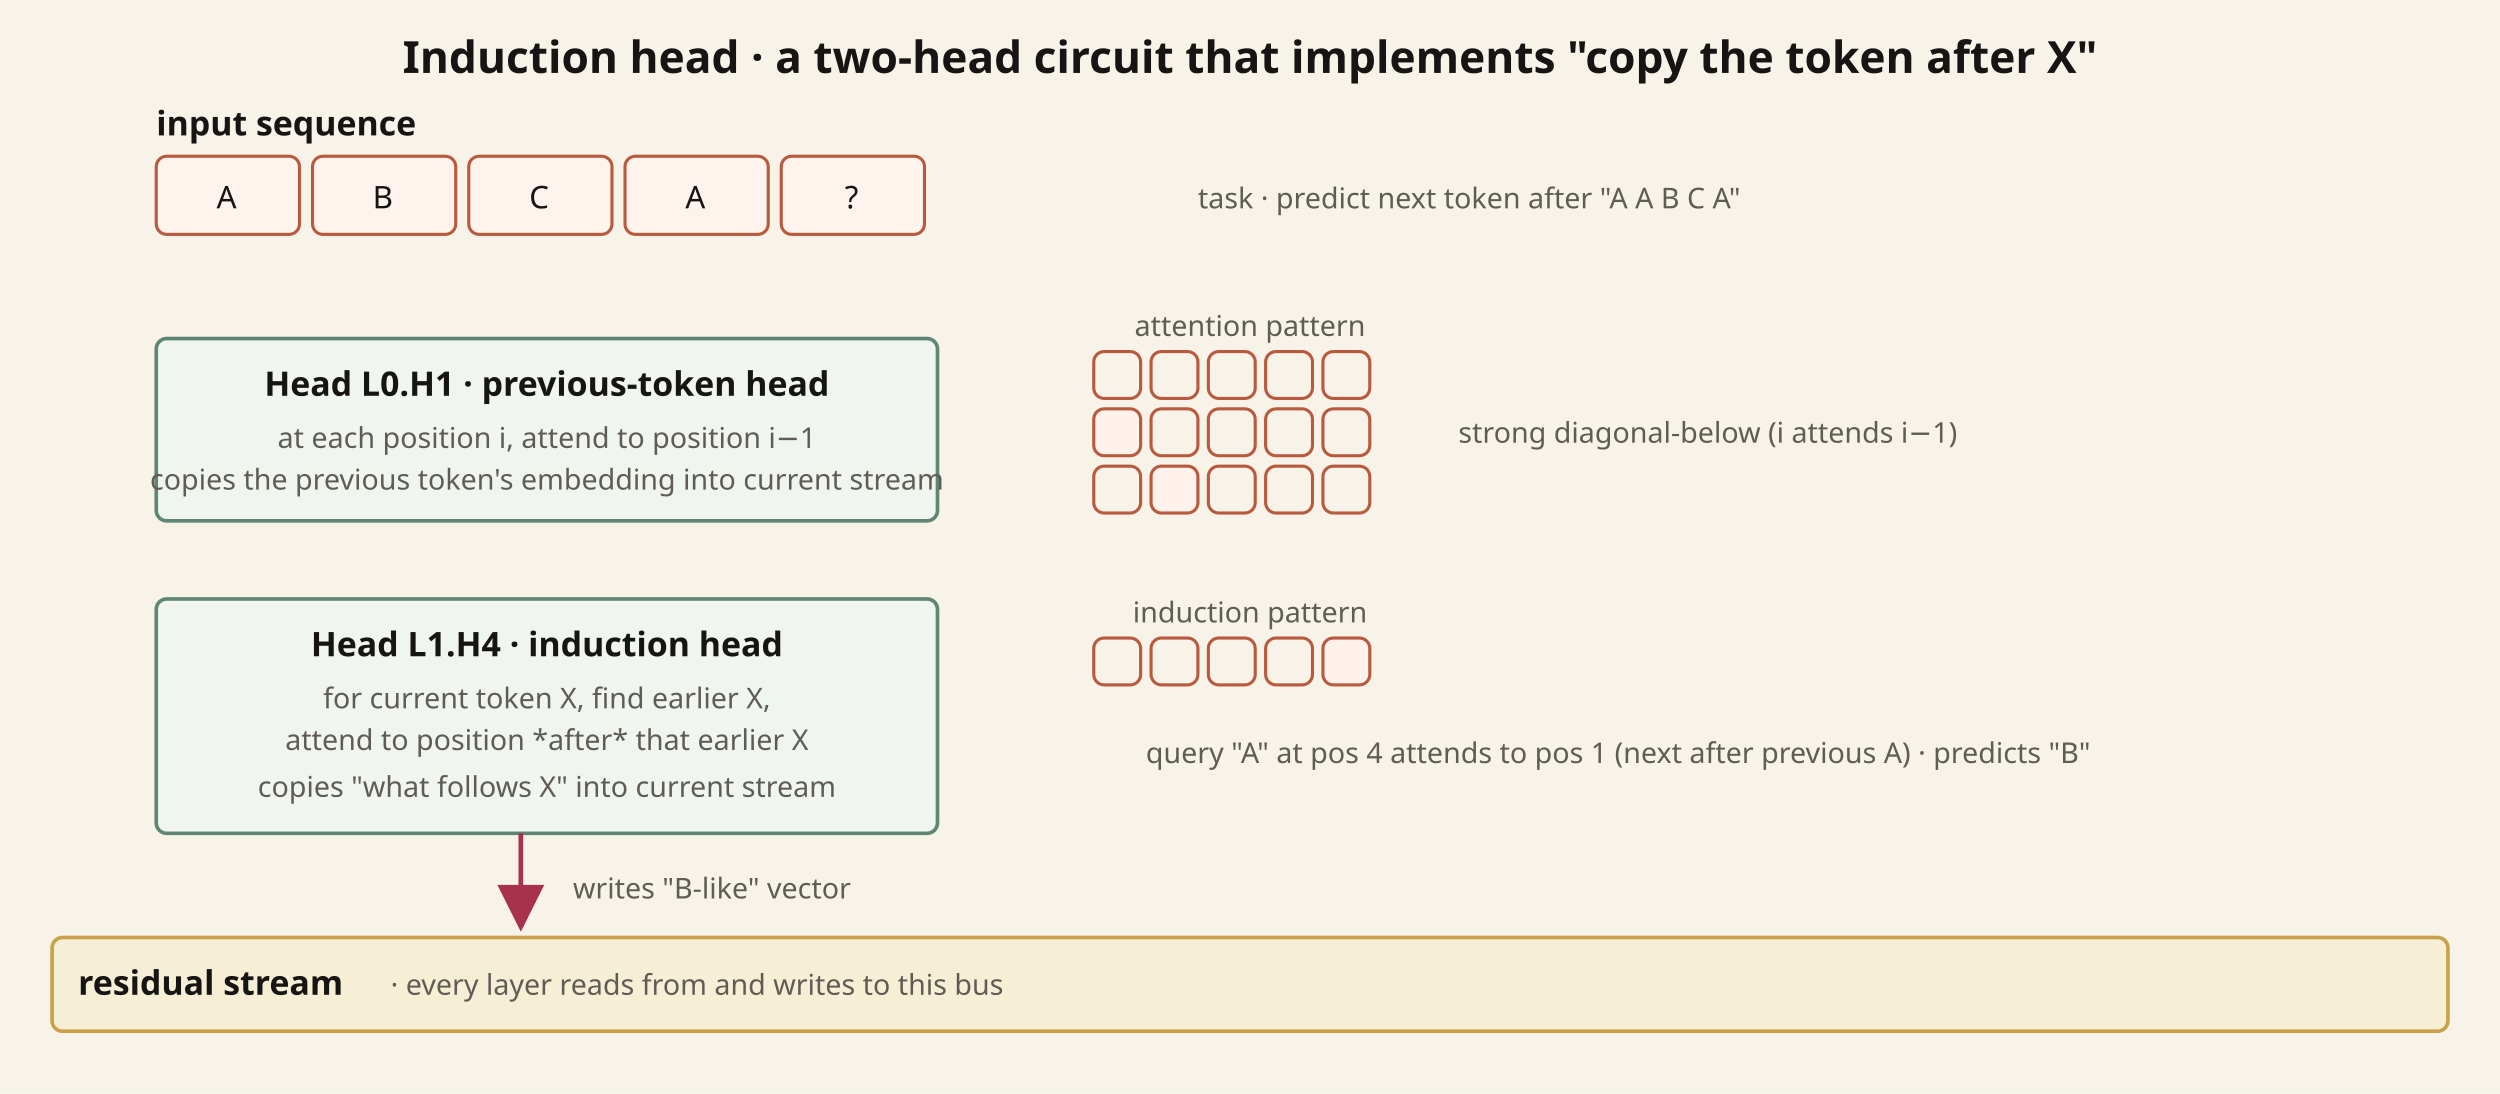
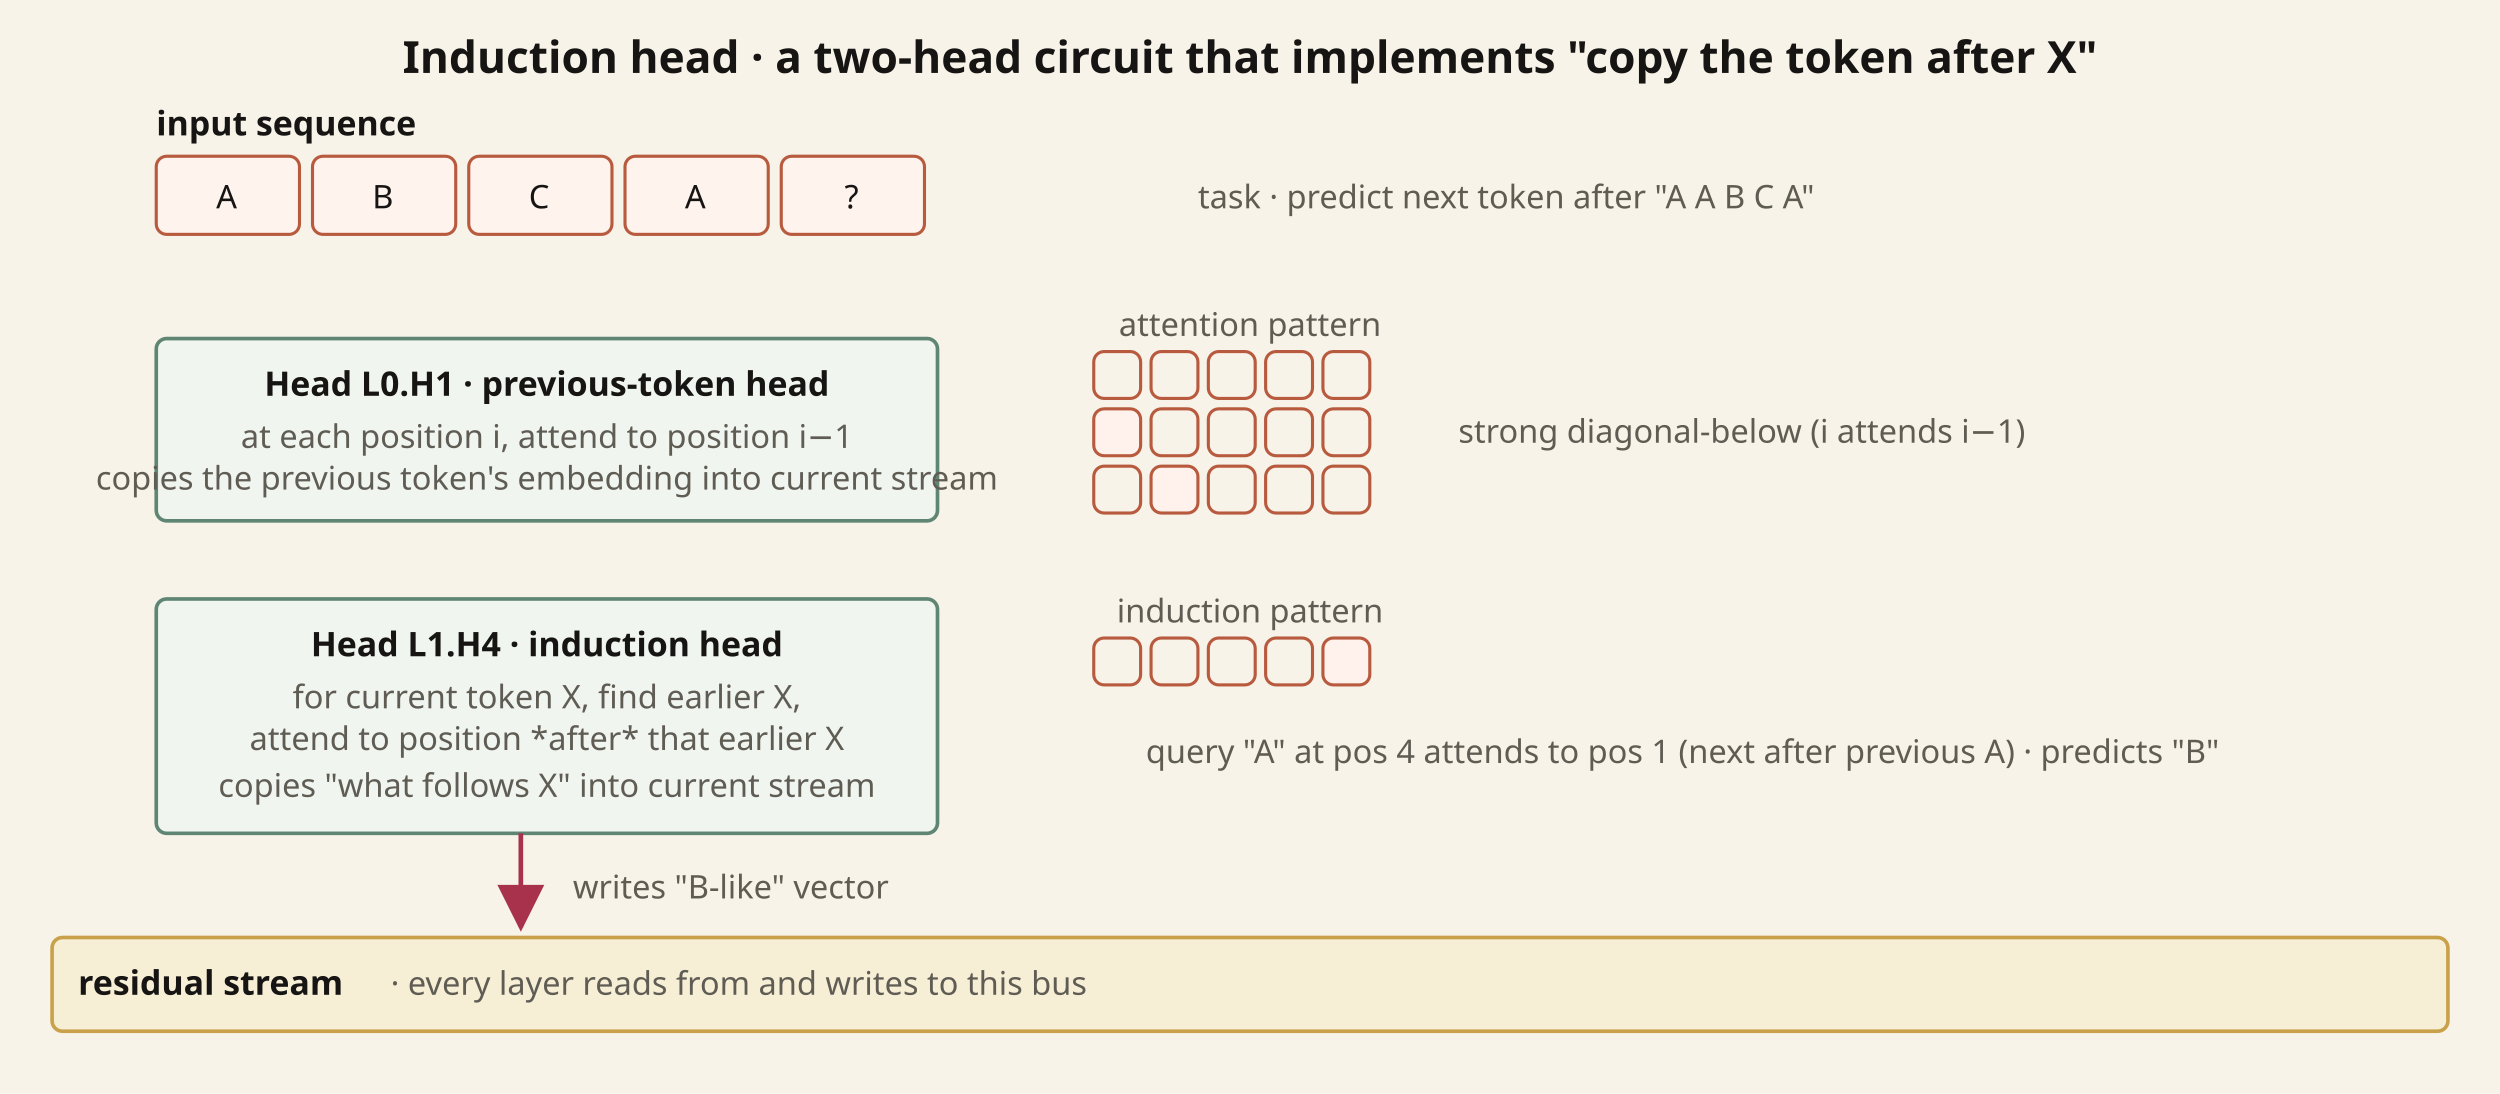
<svg xmlns="http://www.w3.org/2000/svg" viewBox="0 0 960 420" font-family="Work Sans, system-ui, sans-serif">
  <style>
    .bg { fill: #F7F3E9; }
    .title { font-size: 17px; font-weight: 600; fill: #161513; }
    .head { font-size: 13px; font-weight: 600; fill: #161513; }
-     .body { font-size: 12px; fill: #161513; }
-     .caption { font-size: 11px; fill: #5F5C54; }
+     .body { font-size: 12.5px; fill: #161513; }
+     .caption { font-size: 12.5px; fill: #5F5C54; }
    .mono { font-family: "IBM Plex Mono", monospace; font-size: 11px; }
    .tok { fill: #FFF3EE; stroke: #B85A3E; stroke-width: 1.2; rx: 4; }
    .head-box { fill: #F0F5EF; stroke: #5F8573; stroke-width: 1.4; rx: 4; }
    .mlp { fill: #E8EDEF; stroke: #37535F; stroke-width: 1.2; rx: 4; }
    .stream { fill: #F7EED6; stroke: #C9A14A; stroke-width: 1.4; rx: 4; }
    .arrow { stroke: #161513; stroke-width: 1.2; fill: none; }
    .accent { stroke: #A8324B; stroke-width: 1.8; fill: none; }
  </style>
  <rect class="bg" width="960" height="420" />
  <text x="480" y="28" class="title" text-anchor="middle">Induction head · a two-head circuit that implements "copy the token after X"</text>
  <g transform="translate(20, 360)">
    <rect class="stream" x="0" y="0" width="920" height="36" />
    <text x="10" y="22" class="head" font-size="12">residual stream</text>
    <text x="130" y="22" class="caption">· every layer reads from and writes to this bus</text>
  </g>
  <g transform="translate(60, 60)">
    <text x="0" y="-8" class="head">input sequence</text>
    <rect class="tok" x="0" y="0" width="55" height="30" />
    <text x="27" y="20" class="body" text-anchor="middle">A</text>
    <rect class="tok" x="60" y="0" width="55" height="30" />
    <text x="87" y="20" class="body" text-anchor="middle">B</text>
    <rect class="tok" x="120" y="0" width="55" height="30" />
    <text x="147" y="20" class="body" text-anchor="middle">C</text>
    <rect class="tok" x="180" y="0" width="55" height="30" />
    <text x="207" y="20" class="body" text-anchor="middle">A</text>
    <rect class="tok" x="240" y="0" width="55" height="30" stroke-width="2.5" />
    <text x="267" y="20" class="body" text-anchor="middle">?</text>
    <text x="400" y="20" class="caption">task · predict next token after "A A B C A"</text>
  </g>
  <g transform="translate(60, 130)">
    <rect class="head-box" x="0" y="0" width="300" height="70" />
    <text x="150" y="22" class="head" text-anchor="middle">Head L0.H1 · previous-token head</text>
    <text x="150" y="42" class="caption" text-anchor="middle">at each position i, attend to position i−1</text>
    <text x="150" y="58" class="caption" text-anchor="middle">copies the previous token's embedding into current stream</text>
  </g>
  <g transform="translate(400, 135)">
    <text x="80" y="-6" class="caption" text-anchor="middle">attention pattern</text>
    <g transform="translate(20, 0)">
      <rect class="tok" x="0" y="0" width="18" height="18" fill="#5F8573" fill-opacity="0.15" />
      <rect class="tok" x="22" y="0" width="18" height="18" fill="#5F8573" fill-opacity="0.15" />
      <rect class="tok" x="44" y="0" width="18" height="18" fill="#5F8573" fill-opacity="0.15" />
      <rect class="tok" x="66" y="0" width="18" height="18" fill="#5F8573" fill-opacity="0.15" />
      <rect class="tok" x="88" y="0" width="18" height="18" fill="#5F8573" fill-opacity="0.15" />
      <rect class="tok" x="0" y="22" width="18" height="18" fill="#5F8573" fill-opacity="0.95" />
      <rect class="tok" x="22" y="22" width="18" height="18" fill="#5F8573" fill-opacity="0.15" />
      <rect class="tok" x="44" y="22" width="18" height="18" fill="#5F8573" fill-opacity="0.15" />
      <rect class="tok" x="66" y="22" width="18" height="18" fill="#5F8573" fill-opacity="0.15" />
      <rect class="tok" x="88" y="22" width="18" height="18" fill="#5F8573" fill-opacity="0.15" />
      <rect class="tok" x="0" y="44" width="18" height="18" fill="#5F8573" fill-opacity="0.15" />
      <rect class="tok" x="22" y="44" width="18" height="18" fill="#5F8573" fill-opacity="0.95" />
      <rect class="tok" x="44" y="44" width="18" height="18" fill="#5F8573" fill-opacity="0.15" />
      <rect class="tok" x="66" y="44" width="18" height="18" fill="#5F8573" fill-opacity="0.15" />
      <rect class="tok" x="88" y="44" width="18" height="18" fill="#5F8573" fill-opacity="0.15" />
    </g>
    <text x="160" y="35" class="caption">strong diagonal-below (i attends i−1)</text>
  </g>
  <g transform="translate(60, 230)">
    <rect class="head-box" x="0" y="0" width="300" height="90" fill="#FDF2F6" stroke="#A8324B" stroke-width="1.6" />
    <text x="150" y="22" class="head" text-anchor="middle">Head L1.H4 · induction head</text>
    <text x="150" y="42" class="caption" text-anchor="middle">for current token X, find earlier X,</text>
    <text x="150" y="58" class="caption" text-anchor="middle">attend to position *after* that earlier X</text>
    <text x="150" y="76" class="caption" text-anchor="middle" fill="#A8324B">copies "what follows X" into current stream</text>
  </g>
  <g transform="translate(400, 245)">
    <text x="80" y="-6" class="caption" text-anchor="middle">induction pattern</text>
    <g transform="translate(20, 0)">
      <rect class="tok" x="0" y="0" width="18" height="18" fill="#A8324B" fill-opacity="0.15" />
      <rect class="tok" x="22" y="0" width="18" height="18" fill="#A8324B" fill-opacity="0.15" />
      <rect class="tok" x="44" y="0" width="18" height="18" fill="#A8324B" fill-opacity="0.15" />
      <rect class="tok" x="66" y="0" width="18" height="18" fill="#A8324B" fill-opacity="0.15" />
      <rect class="tok" x="88" y="0" width="18" height="18" fill="#A8324B" fill-opacity="0.95" />
    </g>
    <text x="40" y="48" class="caption">query "A" at pos 4 attends to pos 1 (next after previous A) · predicts "B"</text>
  </g>
  <path class="accent" d="M200 320 L200 356" marker-end="url(#wine)" />
  <text x="220" y="345" class="caption" fill="#A8324B">writes "B-like" vector</text>
  <defs>
    <marker id="wine" markerWidth="10" markerHeight="10" refX="9" refY="5" orient="auto">
      <polygon points="0 0, 10 5, 0 10" fill="#A8324B" />
    </marker>
  </defs>
</svg>
